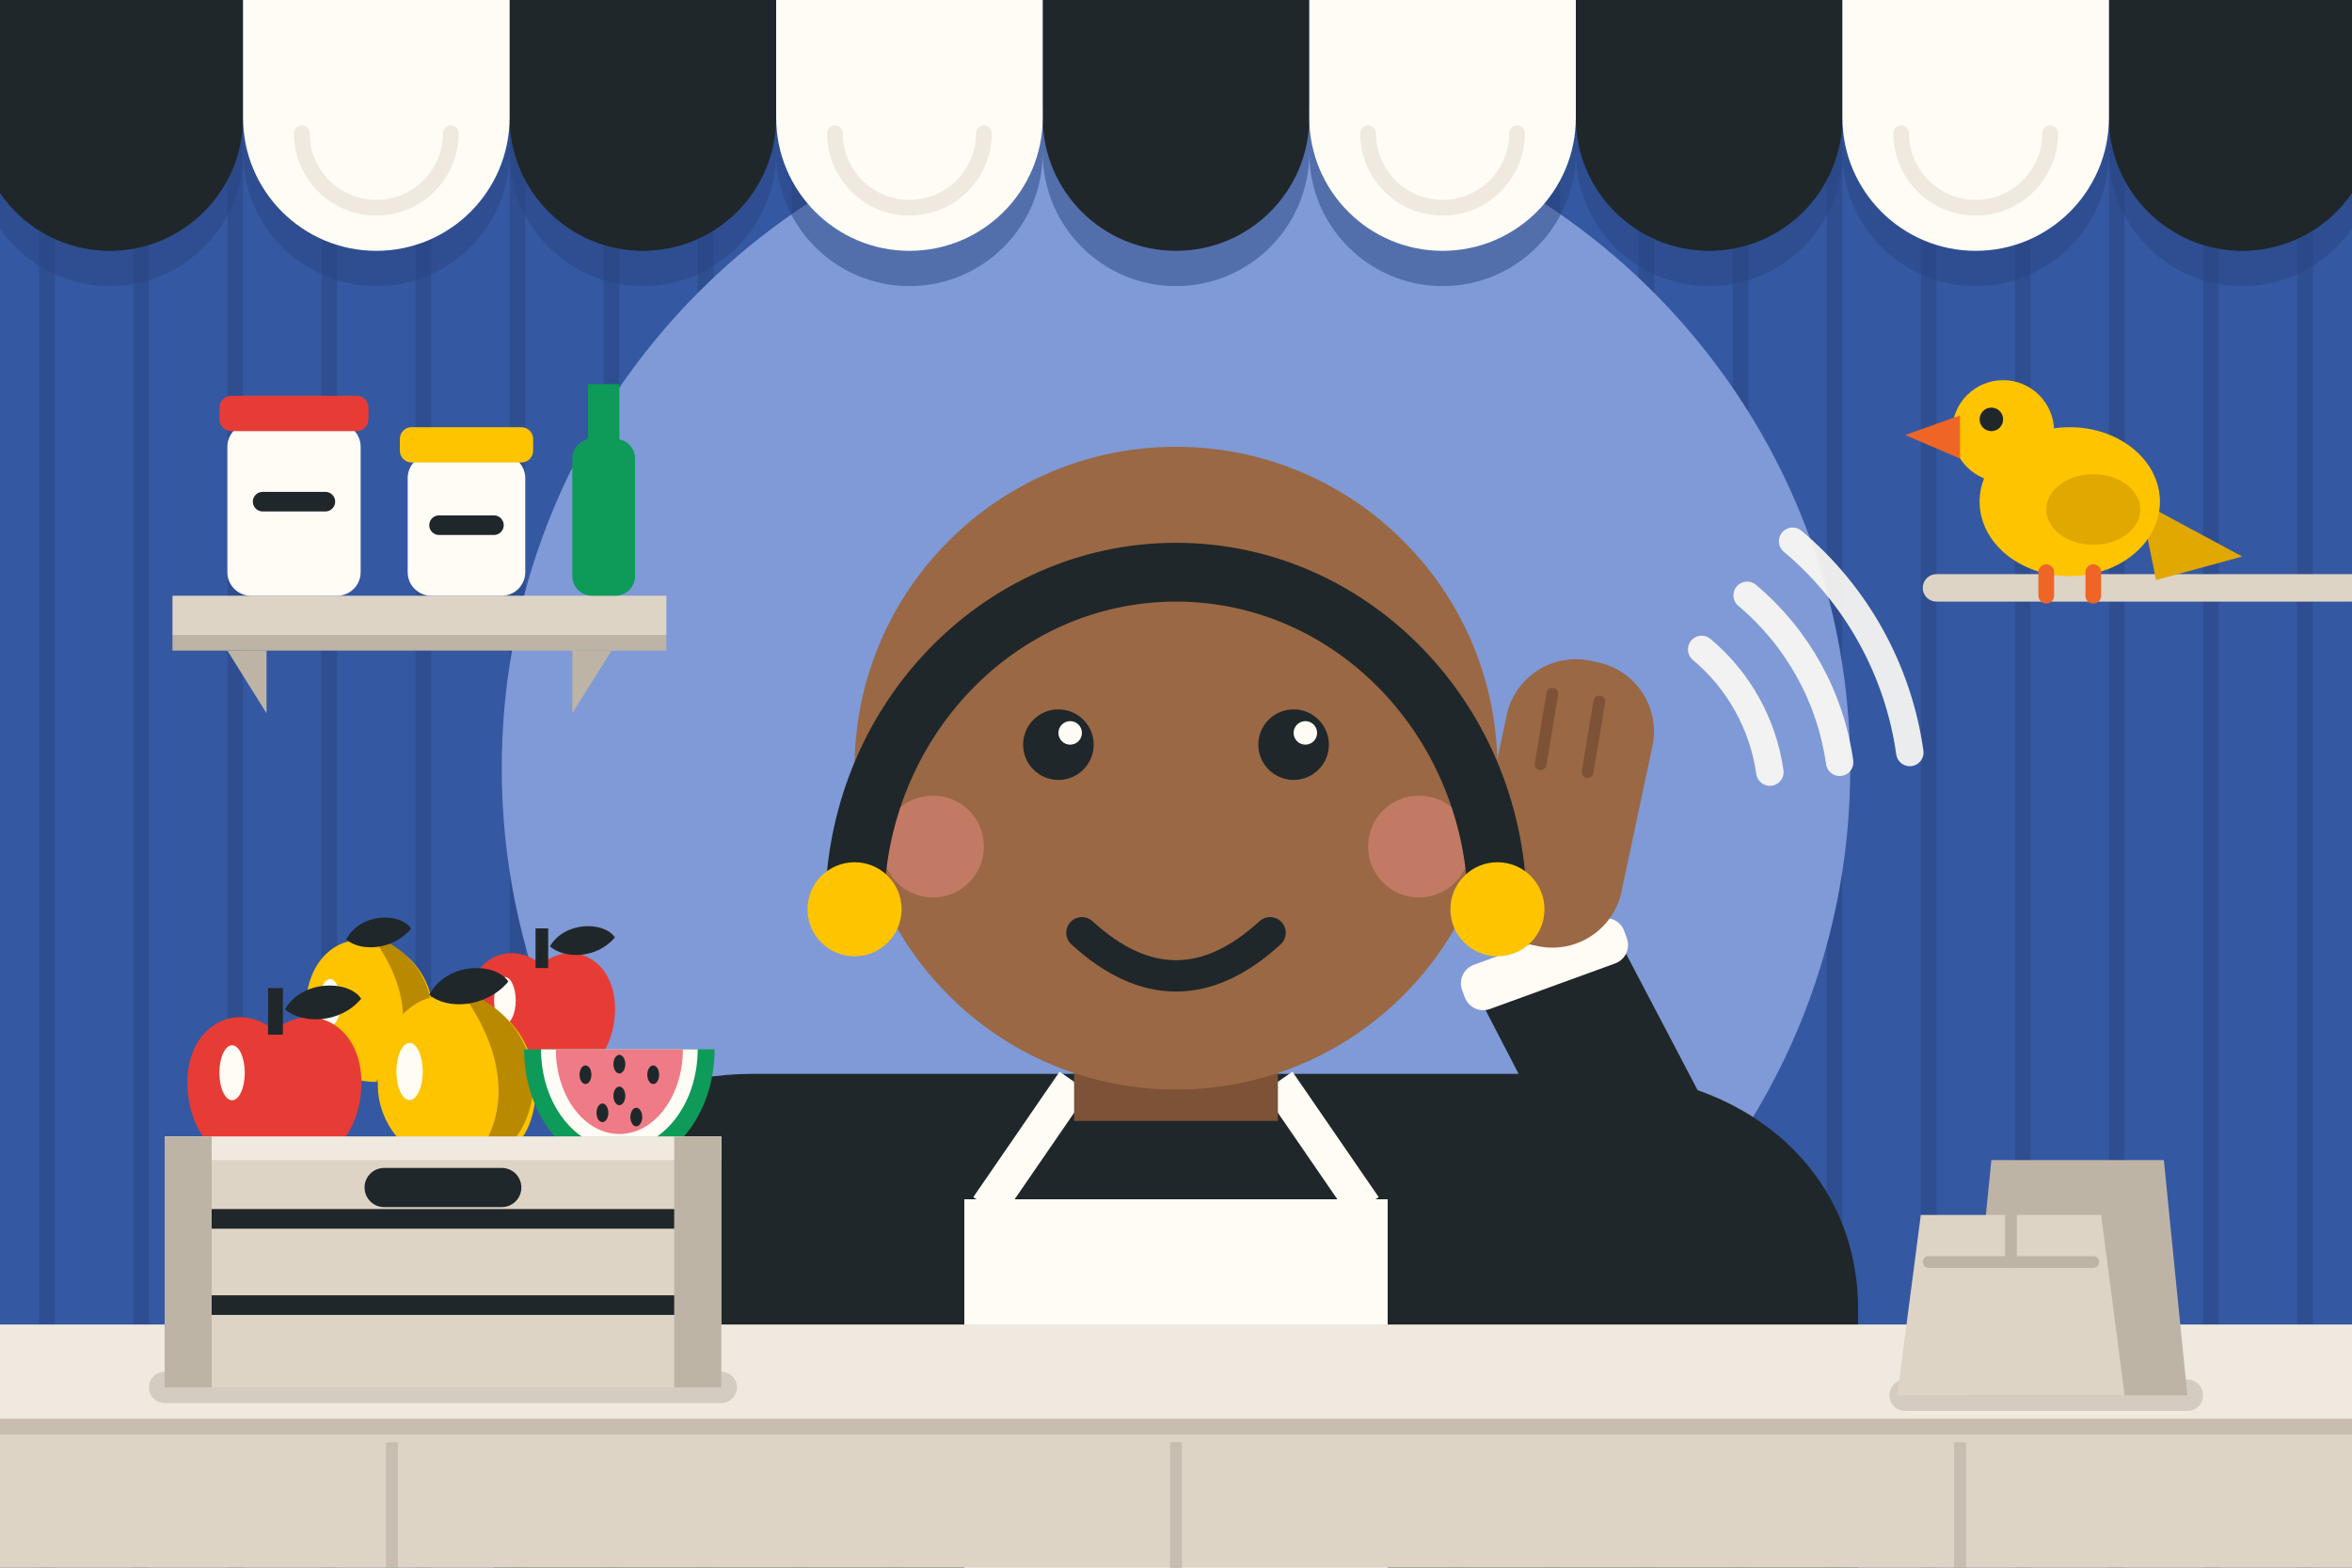
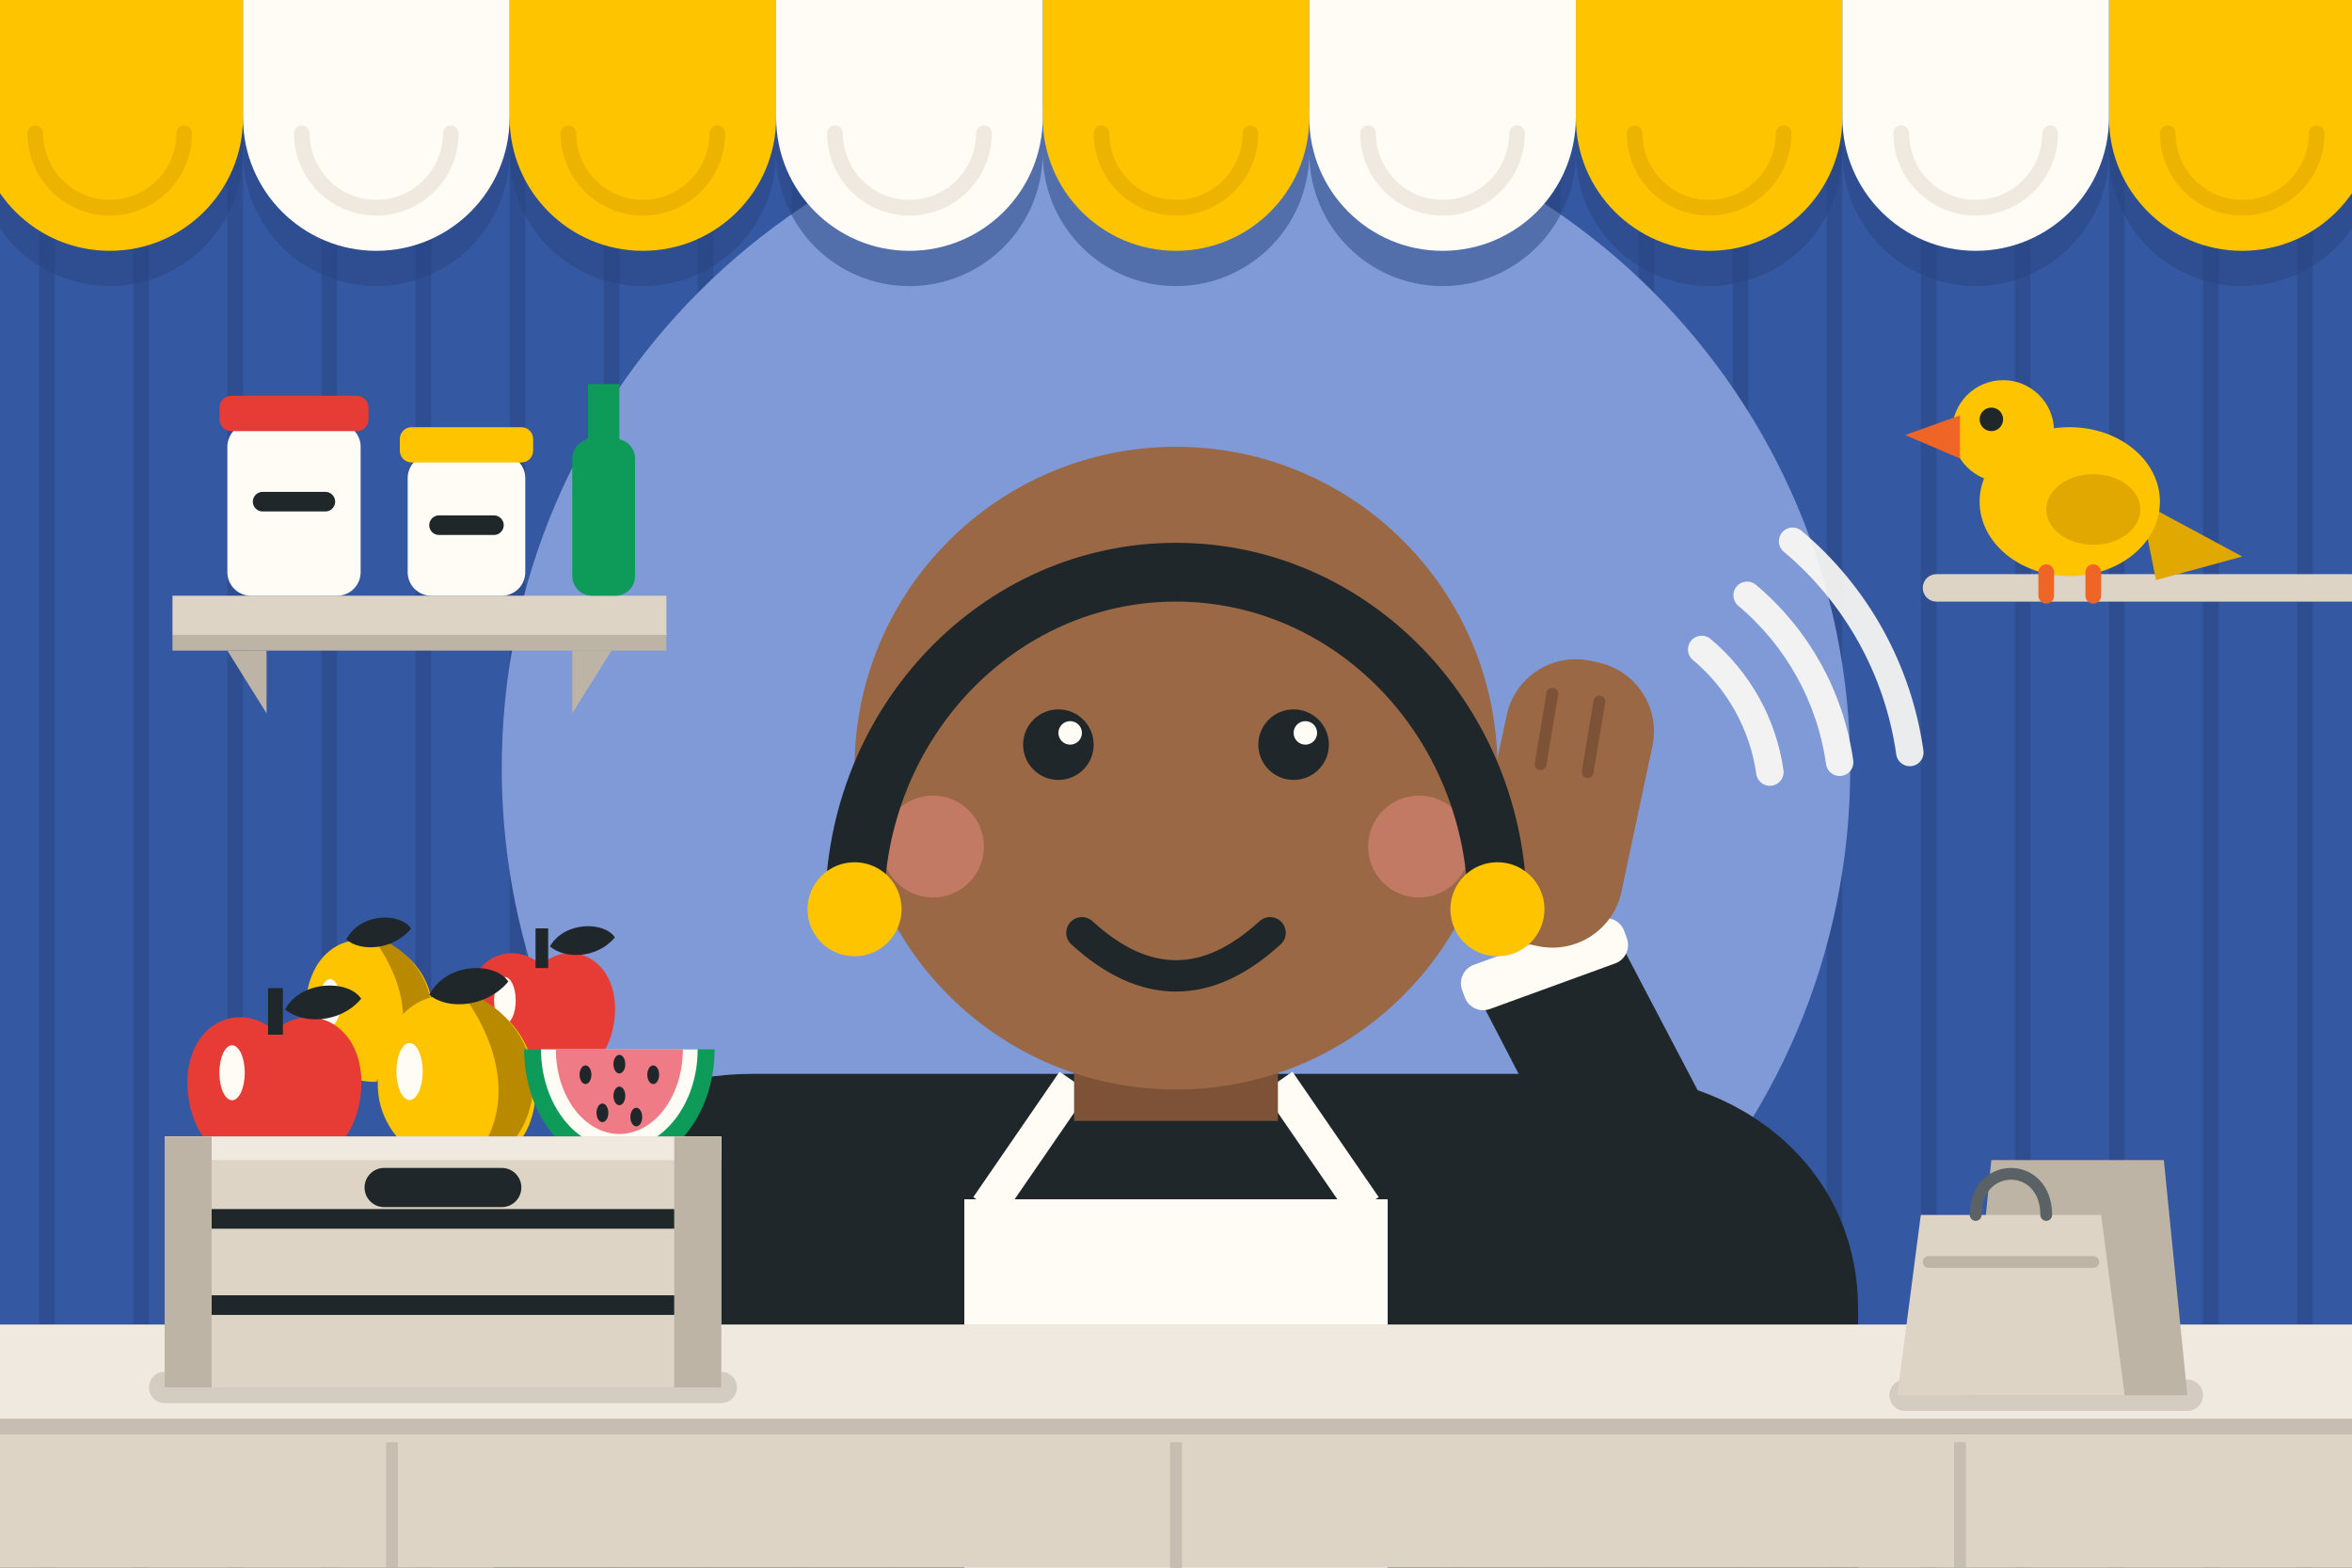
<svg xmlns="http://www.w3.org/2000/svg" viewBox="0 0 600 400">
  <rect x="0" y="0" width="600" height="400" fill="#3558a2" />
  <path d="M12 0v400M36 0v400M60 0v400M84 0v400M108 0v400M132 0v400M156 0v400M180 0v400M204 0v400M228 0v400M252 0v400M276 0v400M300 0v400M324 0v400M348 0v400M372 0v400M396 0v400M420 0v400M444 0v400M468 0v400M492 0v400M516 0v400M540 0v400M564 0v400M588 0v400" fill="none" stroke="#27447f" stroke-width="4" stroke-linecap="butt" stroke-linejoin="round" opacity="0.5" />
  <circle cx="300" cy="196" r="172" fill="#7f9ad6" />
  <rect x="44" y="152" width="126" height="10" fill="#ddd4c6" />
  <rect x="44" y="162" width="126" height="4" fill="#bdb4a6" />
  <path d="M58 166h10v16zM156 166h-10v16z" fill="#bdb4a6" />
  <rect x="58" y="108" width="34" height="44" rx="6" fill="#fffcf5" />
  <rect x="56" y="101" width="38" height="9" rx="3" fill="#e73c35" />
  <path d="M67 128h16" fill="none" stroke="#1f272a" stroke-width="5" stroke-linecap="round" stroke-linejoin="round" />
  <rect x="104" y="116" width="30" height="36" rx="6" fill="#fffcf5" />
  <rect x="102" y="109" width="34" height="9" rx="3" fill="#fec400" />
  <path d="M112 134h14" fill="none" stroke="#1f272a" stroke-width="5" stroke-linecap="round" stroke-linejoin="round" />
  <rect x="146" y="112" width="16" height="40" rx="5" fill="#0e9a58" />
  <rect x="150" y="98" width="8" height="16" fill="#0e9a58" />
  <path d="M600 150H494" fill="none" stroke="#ddd4c6" stroke-width="7" stroke-linecap="round" stroke-linejoin="round" />
  <path d="M546 128l26 14-22 6z" fill="#e0a800" />
  <ellipse cx="528" cy="128" rx="23" ry="19" fill="#fec400" />
  <ellipse cx="534" cy="130" rx="12" ry="9" fill="#e0a800" />
  <circle cx="511" cy="110" r="13" fill="#fec400" />
  <path d="M500 106l-14 5 14 6z" fill="#ee6525" />
  <circle cx="508" cy="107" r="3" fill="#1f272a" />
  <path d="M522 146v6M534 146v6" fill="none" stroke="#ee6525" stroke-width="4" stroke-linecap="round" stroke-linejoin="round" />
  <path d="M434.1 165.7A50 50 0 0 1 451.5 197M445.7 151.9A68 68 0 0 1 469.3 194.5M457.3 138.1A86 86 0 0 1 487.2 192" fill="none" stroke="#fffcf5" stroke-width="7" stroke-linecap="round" stroke-linejoin="round" opacity="0.9" />
  <path d="M-6 -12h68v42a34 34 0 0 1 -68 0zM130 -12h68v42a34 34 0 0 1 -68 0zM266 -12h68v42a34 34 0 0 1 -68 0zM402 -12h68v42a34 34 0 0 1 -68 0zM538 -12h68v42a34 34 0 0 1 -68 0zM62 -12h68v42a34 34 0 0 1 -68 0zM198 -12h68v42a34 34 0 0 1 -68 0zM334 -12h68v42a34 34 0 0 1 -68 0zM470 -12h68v42a34 34 0 0 1 -68 0z" fill="#27447f" opacity="0.5" transform="translate(0 9)" />
-   <path d="M-6 -12h68v42a34 34 0 0 1 -68 0zM130 -12h68v42a34 34 0 0 1 -68 0zM266 -12h68v42a34 34 0 0 1 -68 0zM402 -12h68v42a34 34 0 0 1 -68 0zM538 -12h68v42a34 34 0 0 1 -68 0z" fill="#1f272a" />
+   <path d="M-6 -12h68v42a34 34 0 0 1 -68 0zM130 -12h68v42a34 34 0 0 1 -68 0zM266 -12h68v42a34 34 0 0 1 -68 0zM402 -12h68v42a34 34 0 0 1 -68 0zM538 -12h68v42a34 34 0 0 1 -68 0z" fill="#fec400" />
  <path d="M62 -12h68v42a34 34 0 0 1 -68 0zM198 -12h68v42a34 34 0 0 1 -68 0zM334 -12h68v42a34 34 0 0 1 -68 0zM470 -12h68v42a34 34 0 0 1 -68 0z" fill="#fffcf5" />
+   <path d="M9 34a19 19 0 0 0 38 0M145 34a19 19 0 0 0 38 0M281 34a19 19 0 0 0 38 0M417 34a19 19 0 0 0 38 0M553 34a19 19 0 0 0 38 0" fill="none" stroke="#e0a800" stroke-width="4" stroke-linecap="round" stroke-linejoin="round" opacity="0.6" />
  <path d="M77 34a19 19 0 0 0 38 0M213 34a19 19 0 0 0 38 0M349 34a19 19 0 0 0 38 0M485 34a19 19 0 0 0 38 0" fill="none" stroke="#efe9df" stroke-width="4" stroke-linecap="round" stroke-linejoin="round" />
  <path d="M432 360l-56-108 36-14 64 122z" fill="#1f272a" />
  <rect x="372" y="240" width="44" height="12" rx="5" fill="#fffcf5" transform="rotate(-20 394 246)" />
  <rect x="380" y="168" width="38" height="74" rx="18" fill="#9a6844" transform="rotate(12 399 205)" />
  <path d="M396 177l-3 18M408 179l-3 18" fill="none" stroke="#7d5236" stroke-width="3" stroke-linecap="round" stroke-linejoin="round" />
  <path d="M126 400v-66c0-36 30-60 66-60h216c36 0 66 24 66 60v66z" fill="#1f272a" />
  <rect x="246" y="306" width="108" height="96" fill="#fffcf5" />
  <path d="M252 308l22-32M348 308l-22-32" fill="none" stroke="#fffcf5" stroke-width="9" stroke-linecap="butt" stroke-linejoin="round" />
  <rect x="274" y="250" width="52" height="36" fill="#7d5236" />
  <circle cx="300" cy="196" r="82" fill="#9a6844" />
-   <circle cx="238" cy="216" r="13" fill="#f2918c" opacity="0.45" />
-   <circle cx="362" cy="216" r="13" fill="#f2918c" opacity="0.45" />
-   <path d="M218 232a82 86 0 0 1 164 0" fill="none" stroke="#1f272a" stroke-width="15" stroke-linecap="butt" stroke-linejoin="round" />
-   <circle cx="218" cy="232" r="12" fill="#fec400" />
-   <circle cx="382" cy="232" r="12" fill="#fec400" />
-   <circle cx="270" cy="190" r="9" fill="#1f272a" />
-   <circle cx="330" cy="190" r="9" fill="#1f272a" />
-   <circle cx="273" cy="187" r="3" fill="#fffcf5" />
-   <circle cx="333" cy="187" r="3" fill="#fffcf5" />
+   <path d="M225 216a13 13 0 1 0 26 0a13 13 0 1 0 -26 0zM349 216a13 13 0 1 0 26 0a13 13 0 1 0 -26 0z" fill="#f2918c" opacity="0.45" />
+   <path d="M210.5 232a89.5 93.5 0 0 1 179 0h-15a74.5 78.5 0 0 0-149 0z" fill="#1f272a" />
+   <path d="M206 232a12 12 0 1 0 24 0a12 12 0 1 0 -24 0zM370 232a12 12 0 1 0 24 0a12 12 0 1 0 -24 0z" fill="#fec400" />
+   <path d="M261 190a9 9 0 1 0 18 0a9 9 0 1 0 -18 0zM321 190a9 9 0 1 0 18 0a9 9 0 1 0 -18 0z" fill="#1f272a" />
+   <path d="M270 187a3 3 0 1 0 6 0a3 3 0 1 0 -6 0zM330 187a3 3 0 1 0 6 0a3 3 0 1 0 -6 0z" fill="#fffcf5" />
  <path d="M276 238q24 22 48 0" fill="none" stroke="#1f272a" stroke-width="8" stroke-linecap="round" stroke-linejoin="round" />
  <rect x="0" y="338" width="600" height="62" fill="#ddd4c6" />
  <rect x="0" y="338" width="600" height="24" fill="#efe9df" />
  <rect x="0" y="362" width="600" height="4" fill="#bdb4a6" opacity="0.7" />
  <path d="M100 368v40M300 368v40M500 368v40" fill="none" stroke="#bdb4a6" stroke-width="3" stroke-linecap="butt" stroke-linejoin="round" opacity="0.7" />
  <rect x="38" y="350" width="150" height="8" rx="4" fill="#bdb4a6" opacity="0.55" />
  <g transform="translate(69 232.8) scale(1.4375)">
    <path d="M20 46C13 70 32 94 58 94C84 94 96 68 88 43C80 19 55 10 38 18C28 23 22 33 20 46Z" fill="#fec400" transform="scale(0.32)" />
    <path d="M56 13C80 20 94 44 88 66C84 82 72 92 58 94C76 78 82 48 56 13Z" fill="#b98a00" transform="scale(0.32)" />
    <ellipse cx="33" cy="50" rx="6" ry="13" fill="#fffcf5" transform="scale(0.32)" />
    <path d="M42 15C50 0 72 0 78 9C68 21 50 22 42 15Z" fill="#1f272a" transform="scale(0.32)" />
  </g>
  <g transform="translate(115 233.2) scale(1.4375)">
    <path d="M50 28C32 13 7 26 9 56C11 83 31 96 50 90C69 96 89 83 91 56C93 26 68 13 50 28Z" fill="#e73c35" transform="scale(0.32)" />
    <ellipse cx="30" cy="48" rx="6" ry="13" fill="#fffcf5" transform="scale(0.32)" />
    <path d="M47 8h7v22h-7Z" fill="#1f272a" transform="scale(0.32)" />
    <path d="M55 18C63 4 85 4 91 13C81 25 63 25 55 18Z" fill="#1f272a" transform="scale(0.32)" />
  </g>
  <g transform="translate(43 247.8) scale(1.6875)">
    <path d="M50 28C32 13 7 26 9 56C11 83 31 96 50 90C69 96 89 83 91 56C93 26 68 13 50 28Z" fill="#e73c35" transform="scale(0.32)" />
    <ellipse cx="30" cy="48" rx="6" ry="13" fill="#fffcf5" transform="scale(0.32)" />
    <path d="M47 8h7v22h-7Z" fill="#1f272a" transform="scale(0.32)" />
    <path d="M55 18C63 4 85 4 91 13C81 25 63 25 55 18Z" fill="#1f272a" transform="scale(0.32)" />
  </g>
  <g transform="translate(86 245.4) scale(1.75)">
    <path d="M20 46C13 70 32 94 58 94C84 94 96 68 88 43C80 19 55 10 38 18C28 23 22 33 20 46Z" fill="#fec400" transform="scale(0.32)" />
    <path d="M56 13C80 20 94 44 88 66C84 82 72 92 58 94C76 78 82 48 56 13Z" fill="#b98a00" transform="scale(0.32)" />
    <ellipse cx="33" cy="50" rx="6" ry="13" fill="#fffcf5" transform="scale(0.32)" />
    <path d="M42 15C50 0 72 0 78 9C68 21 50 22 42 15Z" fill="#1f272a" transform="scale(0.32)" />
  </g>
  <g transform="translate(131 253.7) scale(1.6875)">
    <path d="M5 26H95A45 56 0 0 1 5 26Z" fill="#0e9a58" transform="scale(0.32)" />
    <path d="M13 26H87A37 47 0 0 1 13 26Z" fill="#fffcf5" transform="scale(0.32)" />
    <path d="M20 26H80A30 40 0 0 1 20 26Z" fill="#ef7b86" transform="scale(0.32)" />
    <ellipse cx="34" cy="38" rx="2.8" ry="4.4" fill="#1f272a" transform="scale(0.32)" />
    <ellipse cx="50" cy="48" rx="2.8" ry="4.4" fill="#1f272a" transform="scale(0.32)" />
    <ellipse cx="66" cy="38" rx="2.8" ry="4.4" fill="#1f272a" transform="scale(0.32)" />
    <ellipse cx="42" cy="56" rx="2.8" ry="4.4" fill="#1f272a" transform="scale(0.32)" />
    <ellipse cx="58" cy="58" rx="2.8" ry="4.4" fill="#1f272a" transform="scale(0.32)" />
    <ellipse cx="50" cy="33" rx="2.8" ry="4.4" fill="#1f272a" transform="scale(0.32)" />
  </g>
  <rect x="42" y="290" width="142" height="64" fill="#ddd4c6" />
  <rect x="42" y="290" width="142" height="6" fill="#efe9df" />
-   <rect x="42" y="290" width="12" height="64" fill="#bdb4a6" />
-   <rect x="172" y="290" width="12" height="64" fill="#bdb4a6" />
+   <path d="M42 290h12v64h-12zM172 290h12v64h-12z" fill="#bdb4a6" />
  <path d="M54 311h118M54 333h118" fill="none" stroke="#1f272a" stroke-width="5" stroke-linecap="butt" stroke-linejoin="round" />
  <rect x="93.0" y="298" width="40" height="10" rx="5" fill="#1f272a" />
  <rect x="482" y="352" width="80" height="8" rx="4" fill="#bdb4a6" opacity="0.55" />
  <path d="M508 296h44l6 60h-56z" fill="#bdb4a6" />
  <path d="M490 310h46l6 46h-58z" fill="#ddd4c6" />
  <path d="M492 322h42" fill="none" stroke="#bdb4a6" stroke-width="3" stroke-linecap="round" stroke-linejoin="round" />
-   <path d="M513 310v12" fill="none" stroke="#bdb4a6" stroke-width="3" stroke-linecap="round" stroke-linejoin="round" />
+   <path d="M504 310c0-14 18-14 18 0" fill="none" stroke="#5a6266" stroke-width="3" stroke-linecap="round" stroke-linejoin="round" />
</svg>
